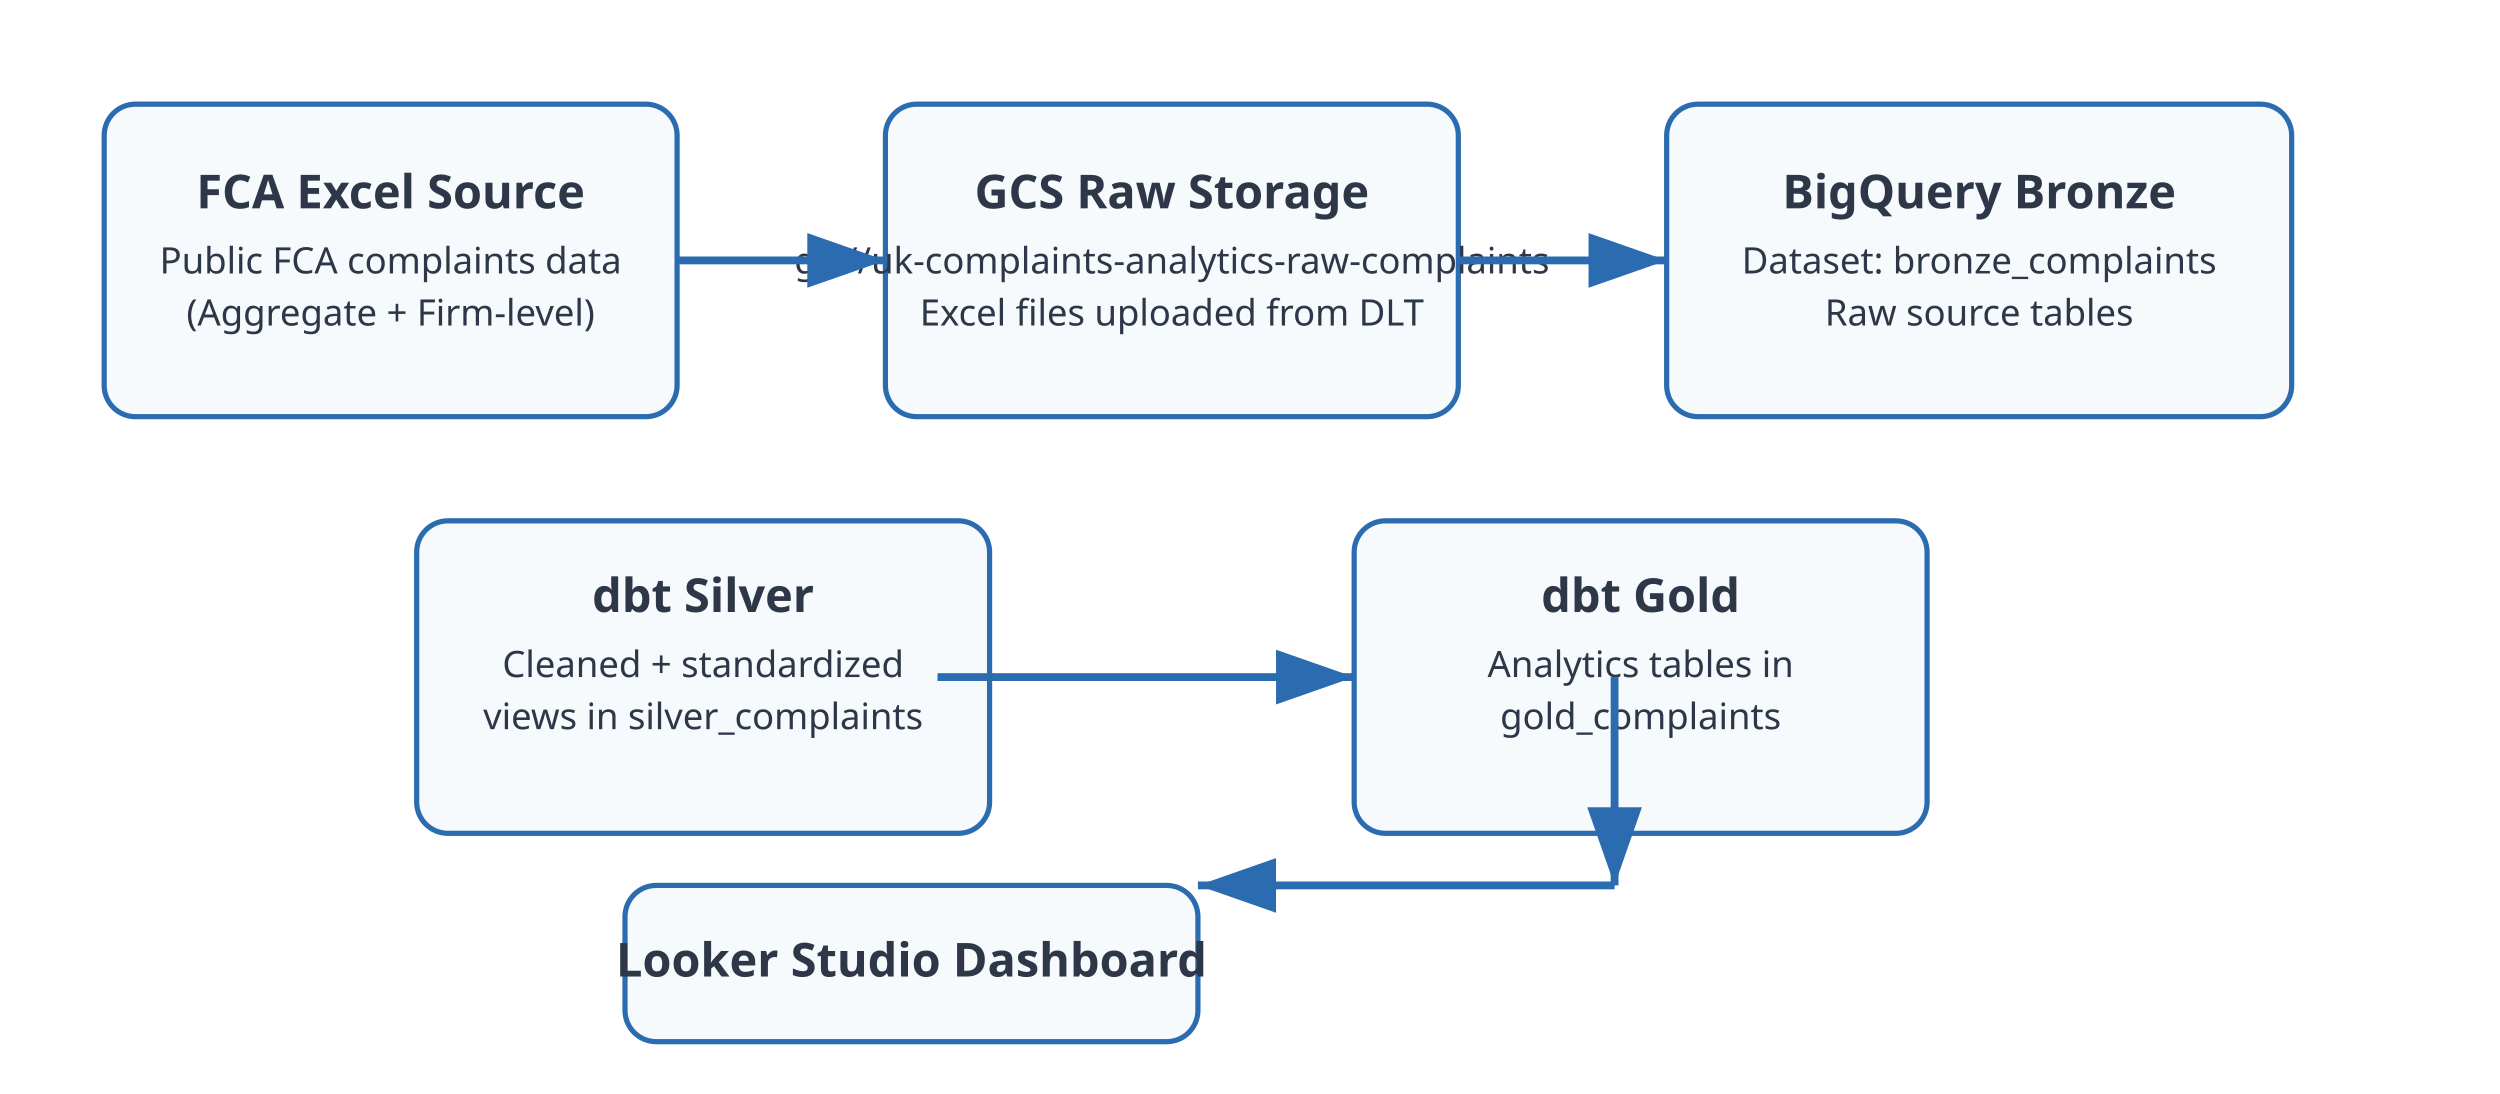
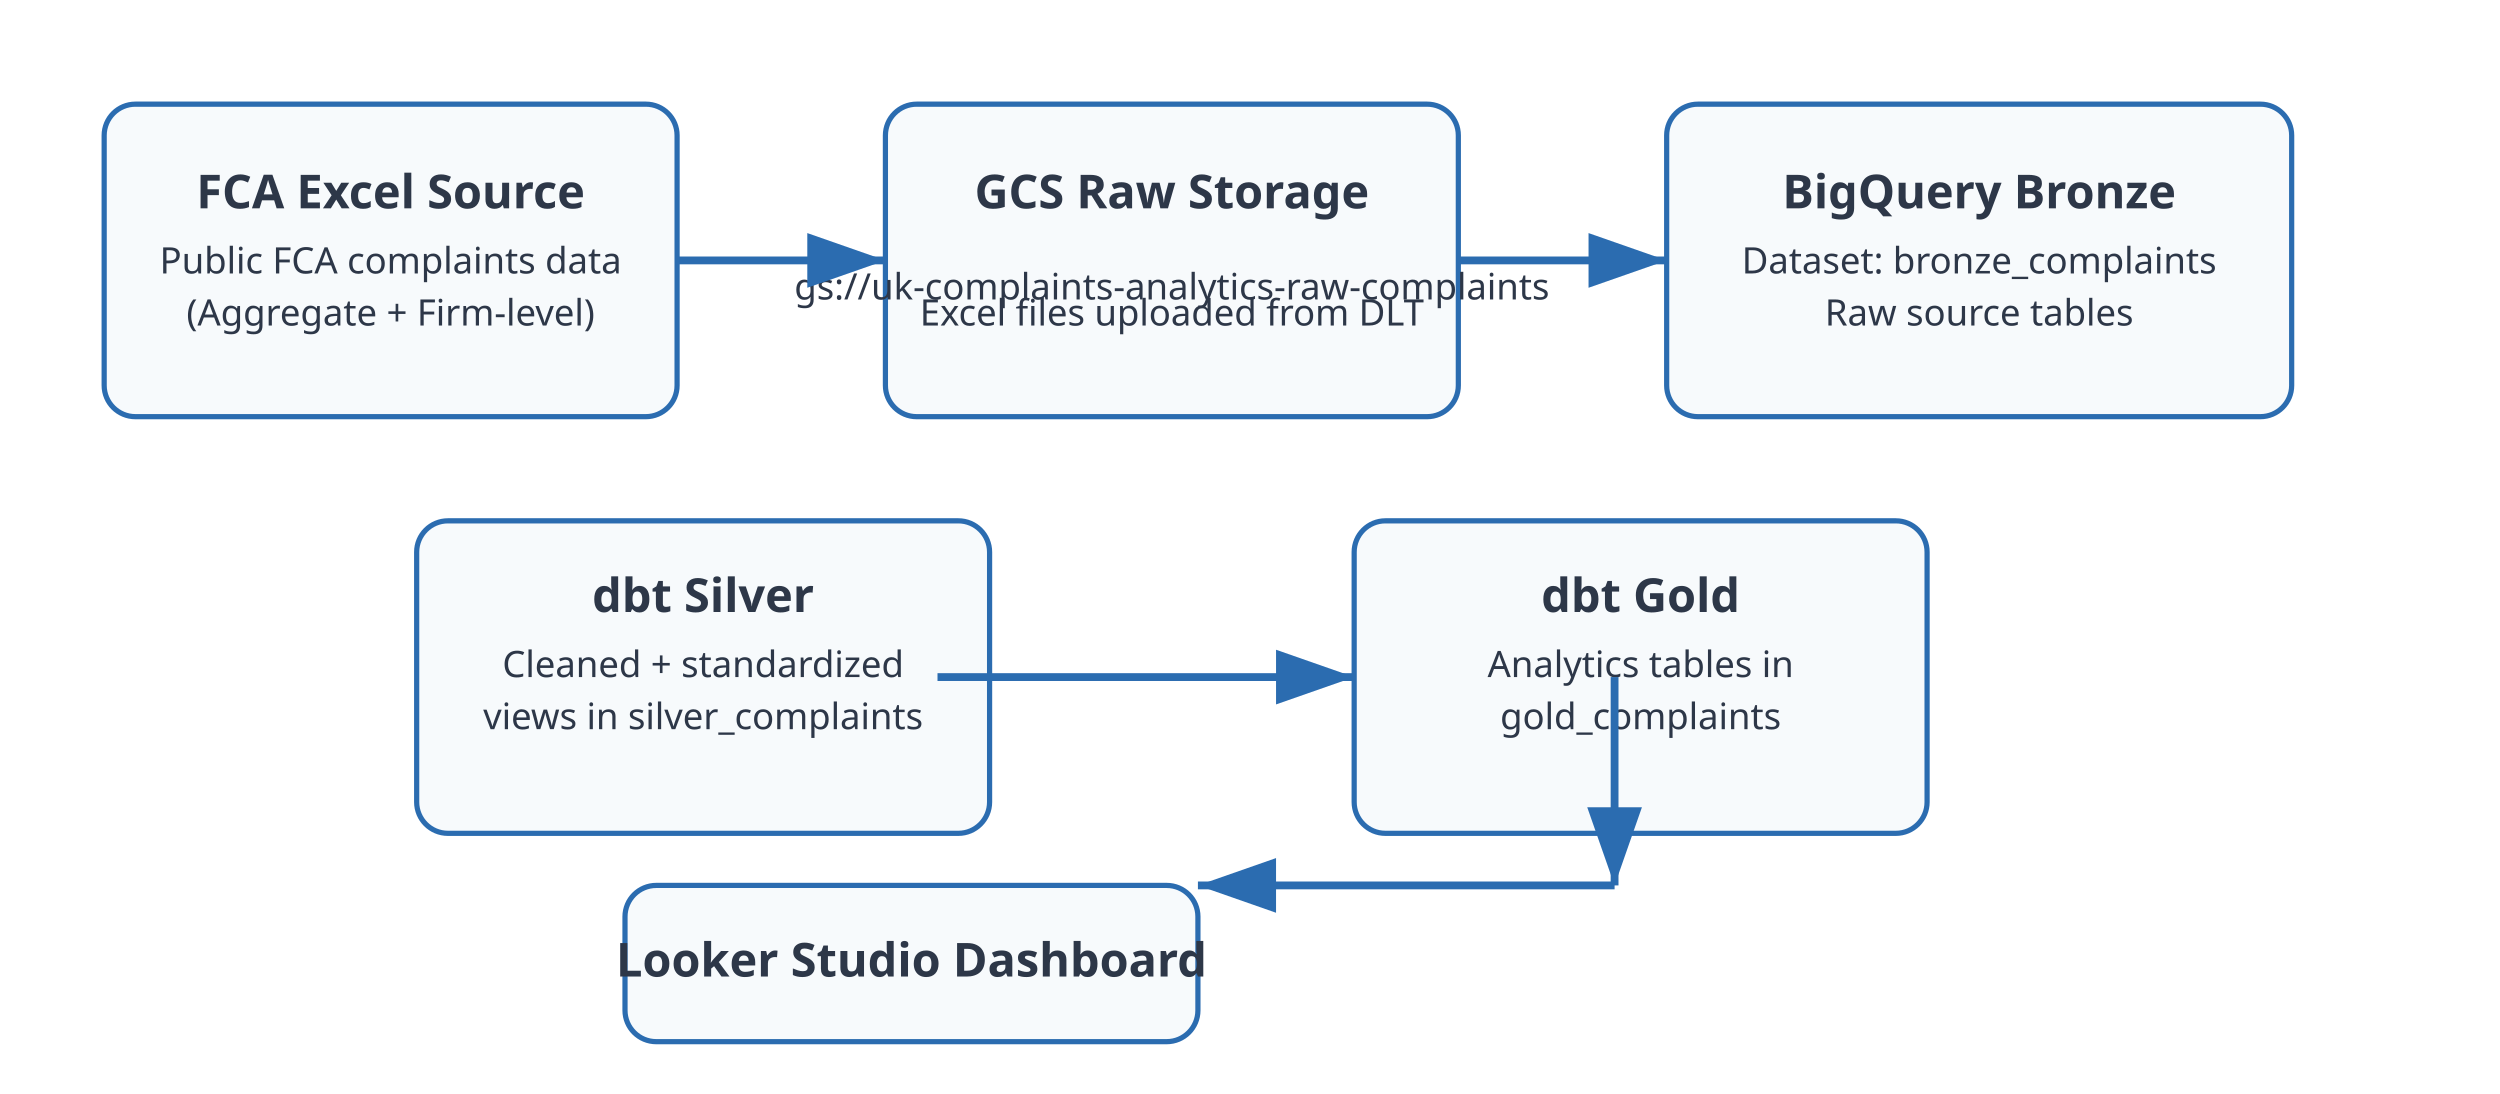
<svg xmlns="http://www.w3.org/2000/svg" width="960" height="420" viewBox="0 0 960 420" role="img" aria-label="UK Complaints Pipeline Workflow">
  <style>
    .box { fill: #f7fafc; stroke: #2b6cb0; stroke-width: 2; rx: 12; }
    .title { font: 600 18px 'Segoe UI', sans-serif; fill: #2d3748; }
    .label { font: 400 14px 'Segoe UI', sans-serif; fill: #2d3748; }
    .arrow { stroke: #2b6cb0; stroke-width: 3; fill: none; marker-end: url(#arrowhead); }
  </style>
  <defs>
    <marker id="arrowhead" markerWidth="10" markerHeight="7" refX="10" refY="3.5" orient="auto">
      <polygon points="0 0, 10 3.5, 0 7" fill="#2b6cb0" />
    </marker>
  </defs>
  <rect x="40" y="40" width="220" height="120" class="box" />
  <text x="150" y="80" class="title" text-anchor="middle">FCA Excel Source</text>
  <text x="150" y="105" class="label" text-anchor="middle">Public FCA complaints data</text>
  <text x="150" y="125" class="label" text-anchor="middle">(Aggregate + Firm-level)</text>
  <rect x="340" y="40" width="220" height="120" class="box" />
  <text x="450" y="80" class="title" text-anchor="middle">GCS Raw Storage</text>
-   <text x="450" y="105" class="label" text-anchor="middle">gs://uk-complaints-analytics-raw-complaints</text>
+   <text x="450" y="115" class="label" text-anchor="middle">gs://uk-complaints-analytics-raw-complaints</text>
  <text x="450" y="125" class="label" text-anchor="middle">Excel files uploaded from DLT</text>
  <rect x="640" y="40" width="240" height="120" class="box" />
  <text x="760" y="80" class="title" text-anchor="middle">BigQuery Bronze</text>
  <text x="760" y="105" class="label" text-anchor="middle">Dataset: bronze_complaints</text>
  <text x="760" y="125" class="label" text-anchor="middle">Raw source tables</text>
  <path d="M260 100 L340 100" class="arrow" />
  <path d="M560 100 L640 100" class="arrow" />
  <rect x="160" y="200" width="220" height="120" class="box" />
  <text x="270" y="235" class="title" text-anchor="middle">dbt Silver</text>
  <text x="270" y="260" class="label" text-anchor="middle">Cleaned + standardized</text>
  <text x="270" y="280" class="label" text-anchor="middle">views in silver_complaints</text>
  <rect x="520" y="200" width="220" height="120" class="box" />
  <text x="630" y="235" class="title" text-anchor="middle">dbt Gold</text>
  <text x="630" y="260" class="label" text-anchor="middle">Analytics tables in</text>
  <text x="630" y="280" class="label" text-anchor="middle">gold_complaints</text>
  <path d="M360 260 L520 260" class="arrow" />
  <rect x="240" y="340" width="220" height="60" class="box" />
  <text x="350" y="375" class="title" text-anchor="middle">Looker Studio Dashboard</text>
  <path d="M620 260 L620 340" class="arrow" />
  <path d="M620 340 L460 340" class="arrow" />
</svg>
